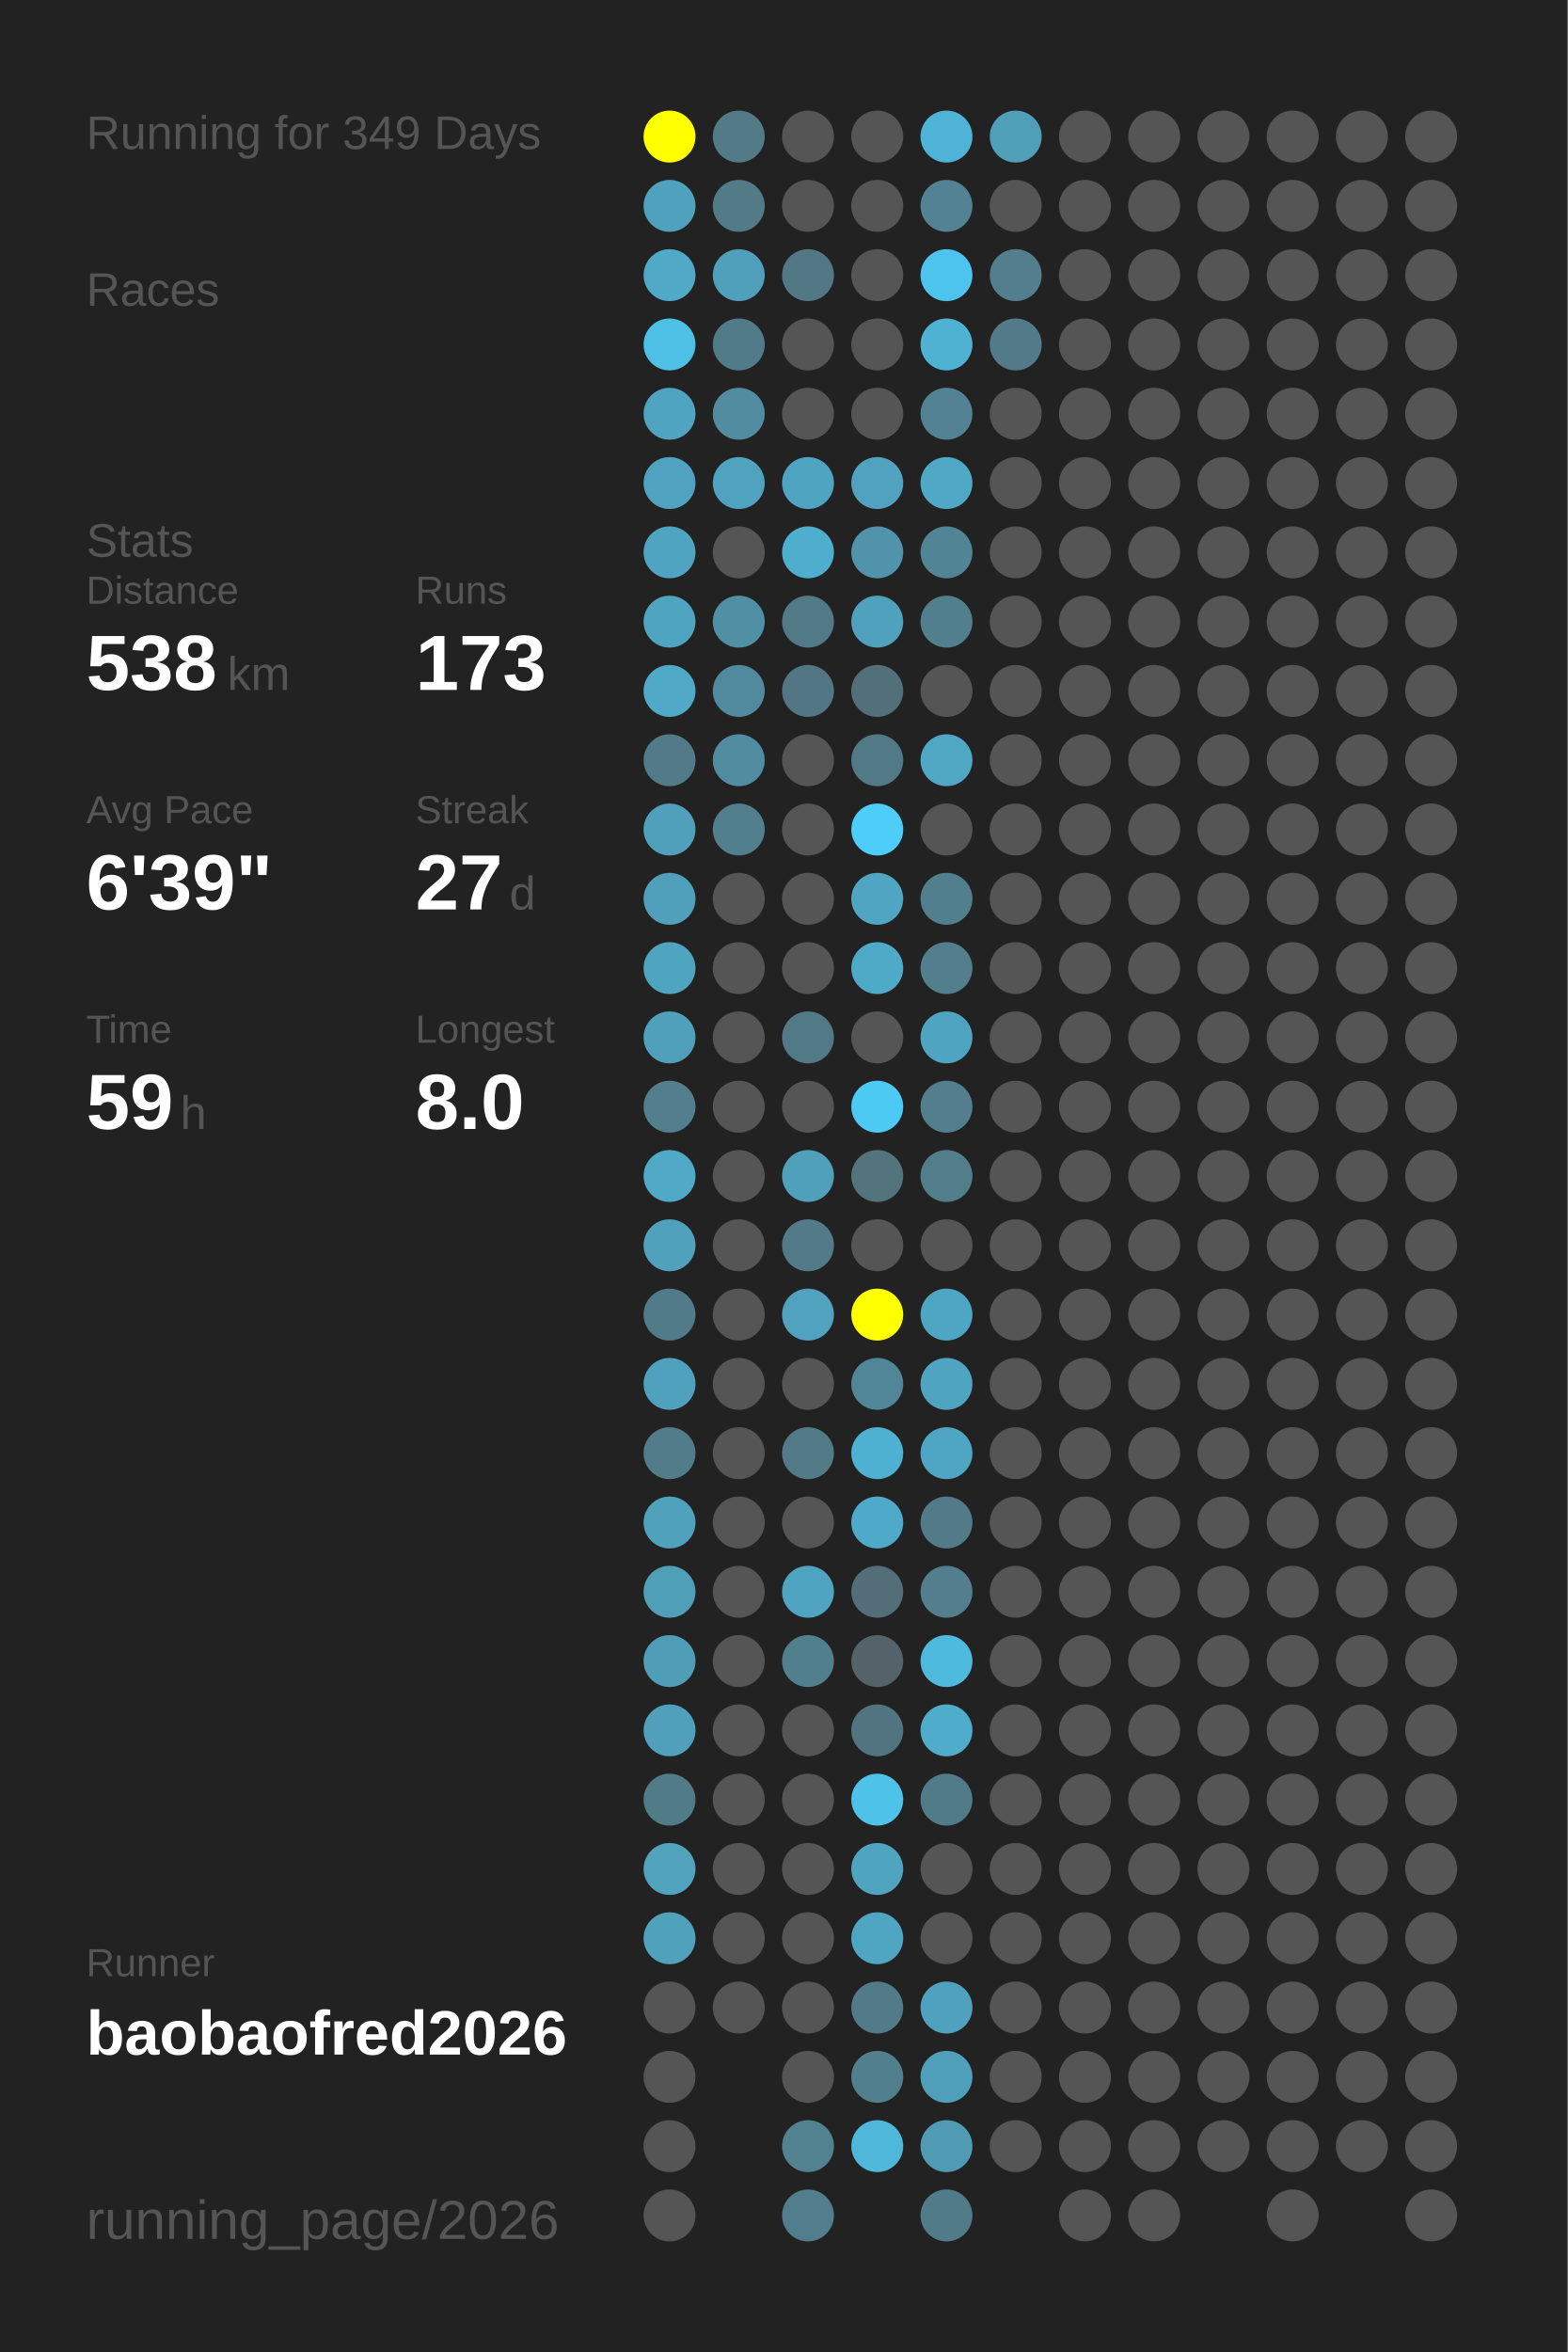
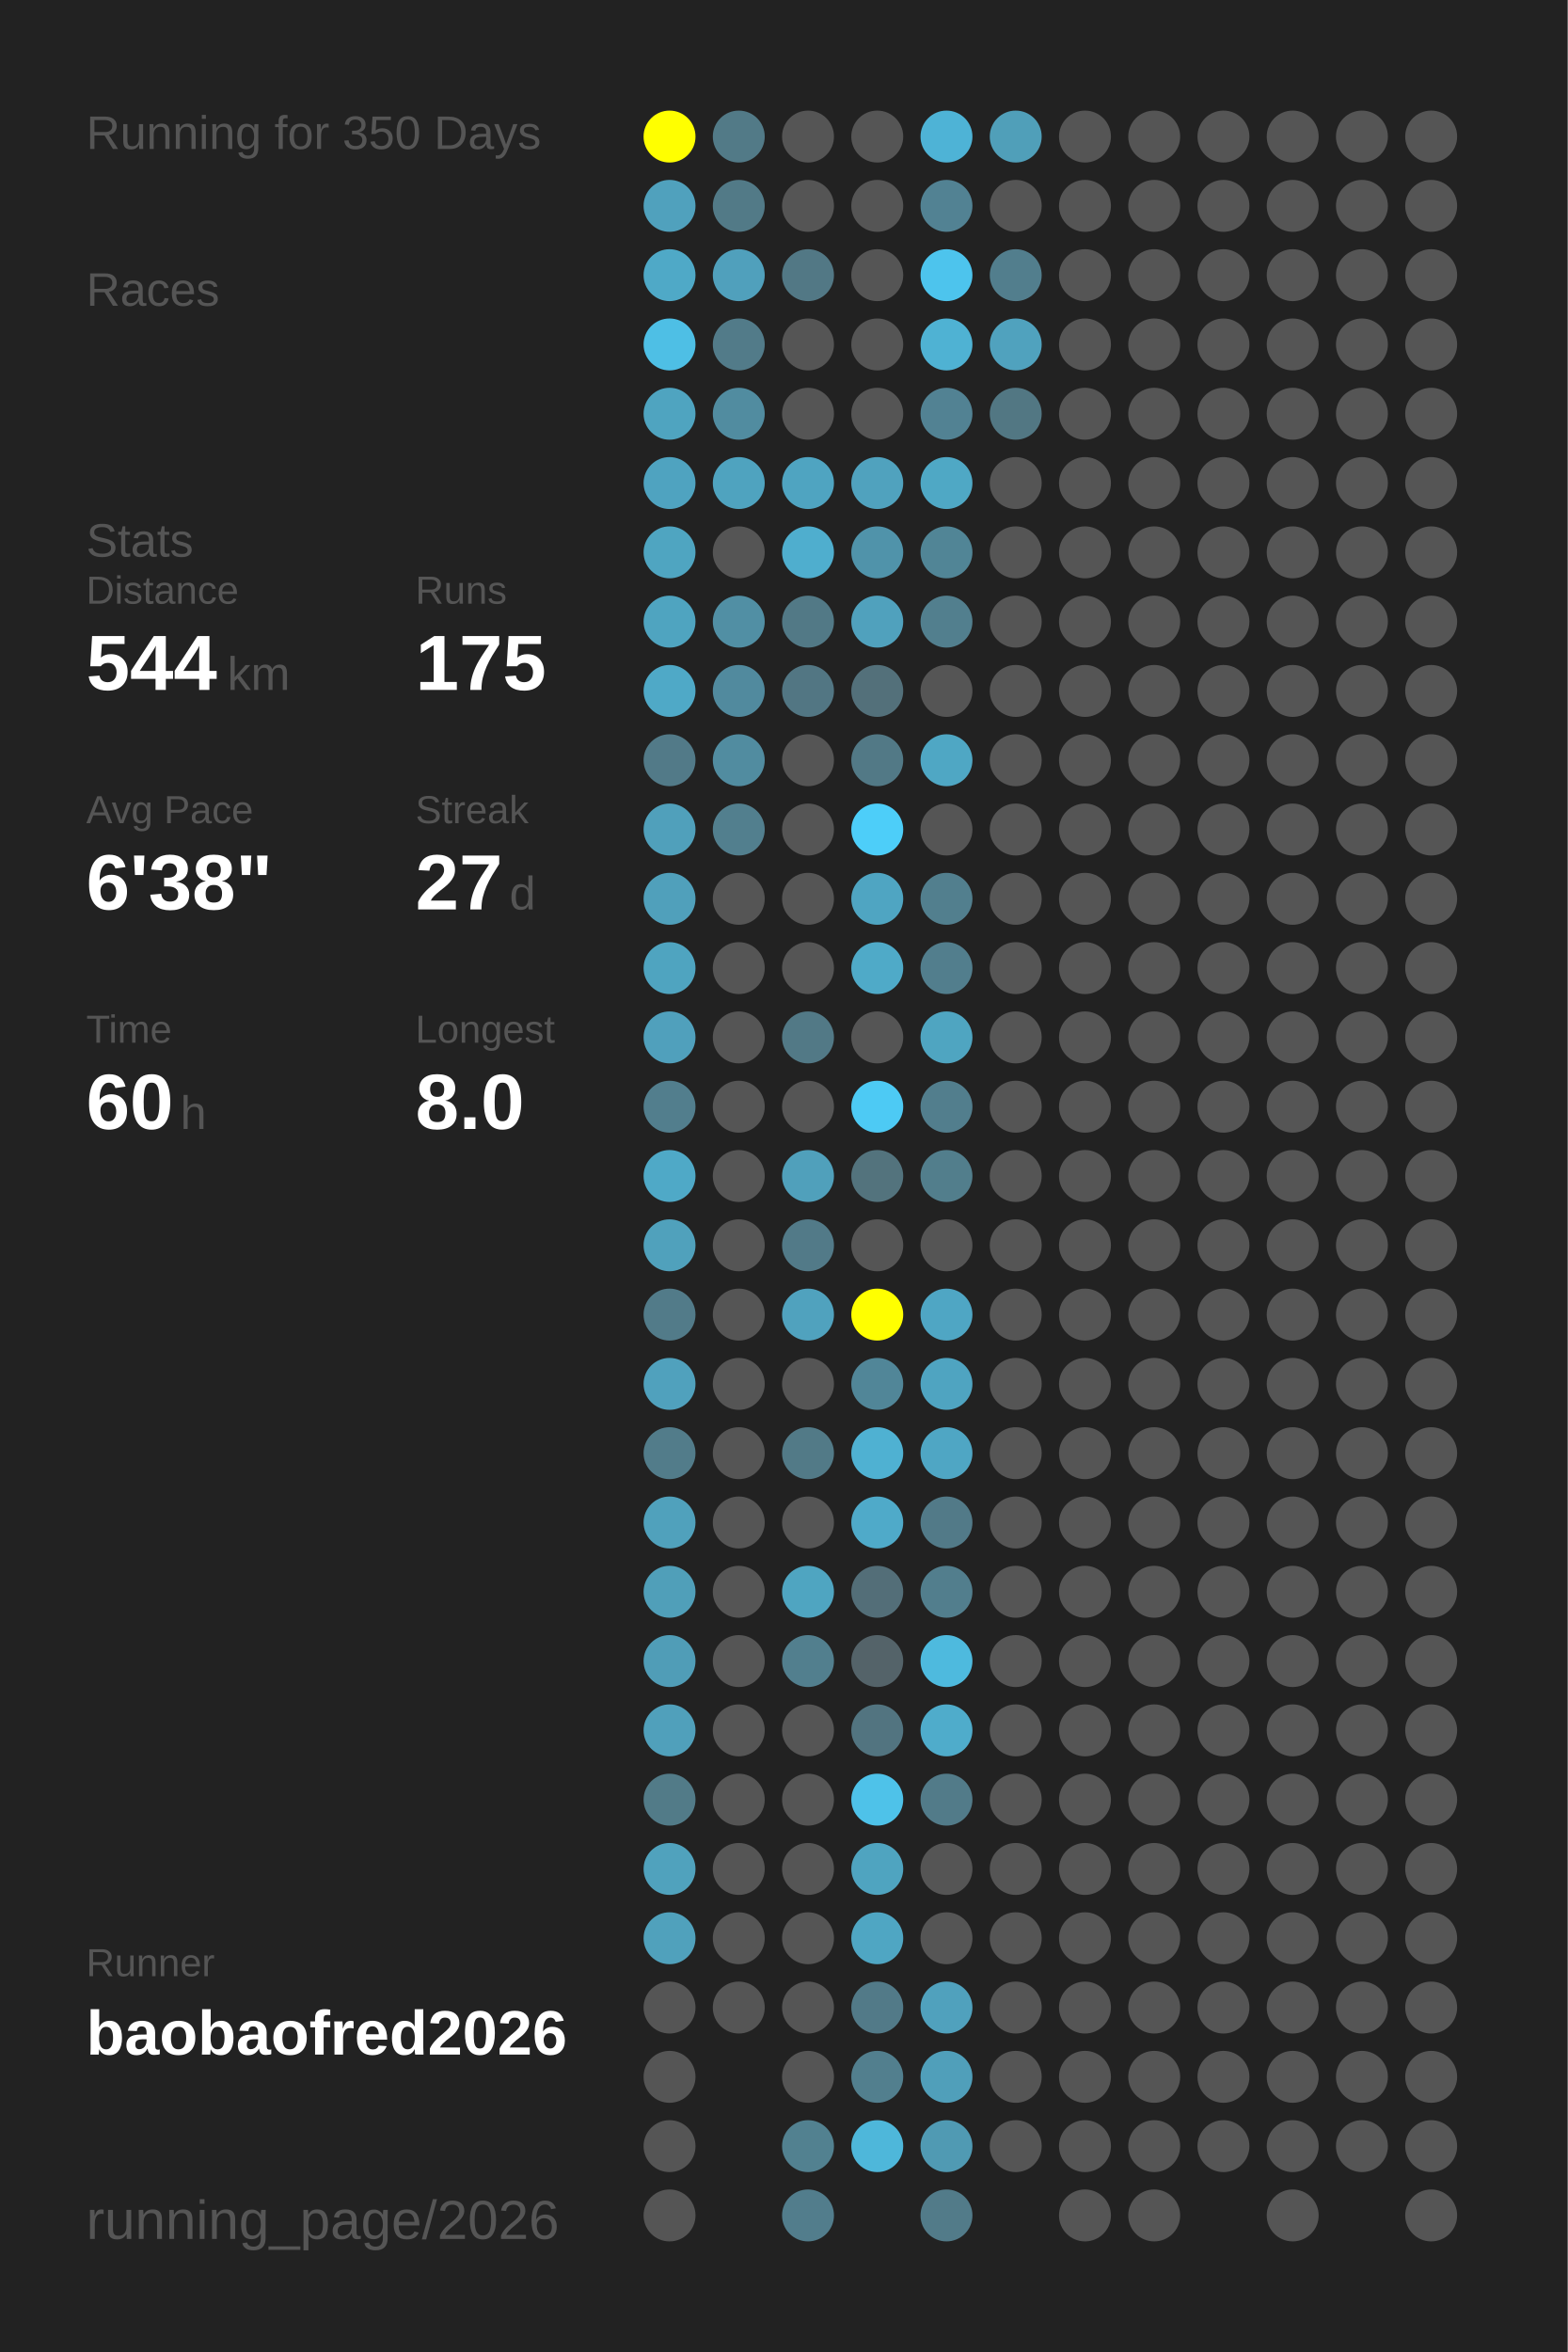
<svg xmlns="http://www.w3.org/2000/svg" baseProfile="full" height="300mm" version="1.1" viewBox="0,0,200,300" width="200mm">
  <defs />
  <rect fill="#222222" height="300" width="200" x="0" y="0" />
-   <text fill="#555555" style="font-size:6px; font-family:Arial;" x="11" y="19">Running for 349 Days</text>
+   <text fill="#555555" style="font-size:6px; font-family:Arial;" x="11" y="19">Running for 350 Days</text>
  <text fill="#555555" style="font-size:6px; font-family:Arial;" x="11" y="39">Races</text>
  <text fill="#555555" style="font-size:6px; font-family:Arial;" x="11" y="71">Stats</text>
  <text fill="#555555" style="font-size:5px; font-family:Arial;" x="11" y="77">Distance</text>
-   <text fill="#FFFFFF" style="font-size:10px; font-family:Arial; font-weight:bold;" x="11" y="88">538</text>
+   <text fill="#FFFFFF" style="font-size:10px; font-family:Arial; font-weight:bold;" x="11" y="88">544</text>
  <text fill="#555555" style="font-size:6px; font-family:Arial;" x="29" y="88">km</text>
  <text fill="#555555" style="font-size:5px; font-family:Arial;" x="53" y="77">Runs</text>
-   <text fill="#FFFFFF" style="font-size:10px; font-family:Arial; font-weight:bold;" x="53" y="88">173</text>
+   <text fill="#FFFFFF" style="font-size:10px; font-family:Arial; font-weight:bold;" x="53" y="88">175</text>
  <text fill="#555555" style="font-size:5px; font-family:Arial;" x="11" y="105">Avg Pace</text>
-   <text fill="#FFFFFF" style="font-size:10px; font-family:Arial; font-weight:bold;" x="11" y="116">6'39"</text>
+   <text fill="#FFFFFF" style="font-size:10px; font-family:Arial; font-weight:bold;" x="11" y="116">6'38"</text>
  <text fill="#555555" style="font-size:5px; font-family:Arial;" x="53" y="105">Streak</text>
  <text fill="#FFFFFF" style="font-size:10px; font-family:Arial; font-weight:bold;" x="53" y="116">27</text>
  <text fill="#555555" style="font-size:6px; font-family:Arial;" x="65" y="116">d</text>
  <text fill="#555555" style="font-size:5px; font-family:Arial;" x="11" y="133">Time</text>
-   <text fill="#FFFFFF" style="font-size:10px; font-family:Arial; font-weight:bold;" x="11" y="144">59</text>
+   <text fill="#FFFFFF" style="font-size:10px; font-family:Arial; font-weight:bold;" x="11" y="144">60</text>
  <text fill="#555555" style="font-size:6px; font-family:Arial;" x="23" y="144">h</text>
  <text fill="#555555" style="font-size:5px; font-family:Arial;" x="53" y="133">Longest</text>
  <text fill="#FFFFFF" style="font-size:10px; font-family:Arial; font-weight:bold;" x="53" y="144">8.0</text>
  <text fill="#555555" style="font-size:5px; font-family:Arial;" x="11" y="252.065">Runner</text>
  <text fill="#FFFFFF" style="font-size:8px; font-family:Arial; font-weight:bold;" x="11" y="262.065">baobaofred2026</text>
  <text fill="#555555" style="font-size:7px; font-family:Arial;" x="11" y="285.581">running_page/2026</text>
  <circle cx="85.417" cy="17.419" fill="#FFFF00" r="3.312" />
  <circle cx="85.417" cy="26.258" fill="#50a1bd" r="3.312" />
  <circle cx="85.417" cy="35.097" fill="#4fa9c7" r="3.312" />
  <circle cx="85.417" cy="43.935" fill="#4ebfe5" r="3.312" />
  <circle cx="85.417" cy="52.774" fill="#4fa4c0" r="3.312" />
  <circle cx="85.417" cy="61.613" fill="#4fa3c0" r="3.312" />
  <circle cx="85.417" cy="70.452" fill="#4fa5c1" r="3.312" />
  <circle cx="85.417" cy="79.29" fill="#4fa4c0" r="3.312" />
  <circle cx="85.417" cy="88.129" fill="#4fa9c7" r="3.312" />
  <circle cx="85.417" cy="96.968" fill="#527a88" r="3.312" />
  <circle cx="85.417" cy="105.806" fill="#50a0bb" r="3.312" />
  <circle cx="85.417" cy="114.645" fill="#50a0bb" r="3.312" />
  <circle cx="85.417" cy="123.484" fill="#4fa4c0" r="3.312" />
  <circle cx="85.417" cy="132.323" fill="#50a0bc" r="3.312" />
  <circle cx="85.417" cy="141.161" fill="#527e8d" r="3.312" />
  <circle cx="85.417" cy="150" fill="#4fa9c7" r="3.312" />
  <circle cx="85.417" cy="158.839" fill="#50a1bc" r="3.312" />
  <circle cx="85.417" cy="167.677" fill="#527b89" r="3.312" />
  <circle cx="85.417" cy="176.516" fill="#50a1bd" r="3.312" />
  <circle cx="85.417" cy="185.355" fill="#527c8a" r="3.312" />
  <circle cx="85.417" cy="194.194" fill="#50a1bc" r="3.312" />
  <circle cx="85.417" cy="203.032" fill="#509fb9" r="3.312" />
  <circle cx="85.417" cy="211.871" fill="#509db7" r="3.312" />
  <circle cx="85.417" cy="220.71" fill="#50a0bb" r="3.312" />
  <circle cx="85.417" cy="229.548" fill="#527b88" r="3.312" />
  <circle cx="85.417" cy="238.387" fill="#50a2bd" r="3.312" />
  <circle cx="85.417" cy="247.226" fill="#50a1bc" r="3.312" />
  <circle cx="85.417" cy="256.065" fill="#555555" r="3.312" />
  <circle cx="85.417" cy="264.903" fill="#555555" r="3.312" />
  <circle cx="85.417" cy="273.742" fill="#555555" r="3.312" />
  <circle cx="85.417" cy="282.581" fill="#555555" r="3.312" />
  <circle cx="94.25" cy="17.419" fill="#527a87" r="3.312" />
  <circle cx="94.25" cy="26.258" fill="#527a87" r="3.312" />
  <circle cx="94.25" cy="35.097" fill="#50a0bc" r="3.312" />
  <circle cx="94.25" cy="43.935" fill="#527b89" r="3.312" />
  <circle cx="94.25" cy="52.774" fill="#518ca0" r="3.312" />
  <circle cx="94.25" cy="61.613" fill="#4fa3bf" r="3.312" />
  <circle cx="94.25" cy="70.452" fill="#555555" r="3.312" />
  <circle cx="94.25" cy="79.29" fill="#518fa4" r="3.312" />
  <circle cx="94.25" cy="88.129" fill="#518a9e" r="3.312" />
  <circle cx="94.25" cy="96.968" fill="#518ca0" r="3.312" />
  <circle cx="94.25" cy="105.806" fill="#527f8e" r="3.312" />
  <circle cx="94.25" cy="114.645" fill="#555555" r="3.312" />
  <circle cx="94.25" cy="123.484" fill="#555555" r="3.312" />
  <circle cx="94.25" cy="132.323" fill="#555555" r="3.312" />
  <circle cx="94.25" cy="141.161" fill="#555555" r="3.312" />
  <circle cx="94.25" cy="150" fill="#555555" r="3.312" />
  <circle cx="94.25" cy="158.839" fill="#555555" r="3.312" />
  <circle cx="94.25" cy="167.677" fill="#555555" r="3.312" />
  <circle cx="94.25" cy="176.516" fill="#555555" r="3.312" />
  <circle cx="94.25" cy="185.355" fill="#555555" r="3.312" />
  <circle cx="94.25" cy="194.194" fill="#555555" r="3.312" />
  <circle cx="94.25" cy="203.032" fill="#555555" r="3.312" />
  <circle cx="94.25" cy="211.871" fill="#555555" r="3.312" />
  <circle cx="94.25" cy="220.71" fill="#555555" r="3.312" />
  <circle cx="94.25" cy="229.548" fill="#555555" r="3.312" />
  <circle cx="94.25" cy="238.387" fill="#555555" r="3.312" />
  <circle cx="94.25" cy="247.226" fill="#555555" r="3.312" />
  <circle cx="94.25" cy="256.065" fill="#555555" r="3.312" />
  <circle cx="103.083" cy="17.419" fill="#555555" r="3.312" />
  <circle cx="103.083" cy="26.258" fill="#555555" r="3.312" />
  <circle cx="103.083" cy="35.097" fill="#527885" r="3.312" />
  <circle cx="103.083" cy="43.935" fill="#555555" r="3.312" />
  <circle cx="103.083" cy="52.774" fill="#555555" r="3.312" />
  <circle cx="103.083" cy="61.613" fill="#4fa4c1" r="3.312" />
  <circle cx="103.083" cy="70.452" fill="#4faece" r="3.312" />
  <circle cx="103.083" cy="79.29" fill="#527986" r="3.312" />
  <circle cx="103.083" cy="88.129" fill="#527683" r="3.312" />
  <circle cx="103.083" cy="96.968" fill="#555555" r="3.312" />
  <circle cx="103.083" cy="105.806" fill="#555555" r="3.312" />
  <circle cx="103.083" cy="114.645" fill="#555555" r="3.312" />
  <circle cx="103.083" cy="123.484" fill="#555555" r="3.312" />
  <circle cx="103.083" cy="132.323" fill="#527986" r="3.312" />
  <circle cx="103.083" cy="141.161" fill="#555555" r="3.312" />
  <circle cx="103.083" cy="150" fill="#50a0bb" r="3.312" />
  <circle cx="103.083" cy="158.839" fill="#527a88" r="3.312" />
  <circle cx="103.083" cy="167.677" fill="#50a2be" r="3.312" />
  <circle cx="103.083" cy="176.516" fill="#555555" r="3.312" />
  <circle cx="103.083" cy="185.355" fill="#527a87" r="3.312" />
  <circle cx="103.083" cy="194.194" fill="#555555" r="3.312" />
  <circle cx="103.083" cy="203.032" fill="#4fa5c1" r="3.312" />
  <circle cx="103.083" cy="211.871" fill="#527f8e" r="3.312" />
  <circle cx="103.083" cy="220.71" fill="#555555" r="3.312" />
  <circle cx="103.083" cy="229.548" fill="#555555" r="3.312" />
  <circle cx="103.083" cy="238.387" fill="#555555" r="3.312" />
  <circle cx="103.083" cy="247.226" fill="#555555" r="3.312" />
  <circle cx="103.083" cy="256.065" fill="#555555" r="3.312" />
  <circle cx="103.083" cy="264.903" fill="#555555" r="3.312" />
  <circle cx="103.083" cy="273.742" fill="#528190" r="3.312" />
  <circle cx="103.083" cy="282.581" fill="#527d8c" r="3.312" />
  <circle cx="111.917" cy="17.419" fill="#555555" r="3.312" />
  <circle cx="111.917" cy="26.258" fill="#555555" r="3.312" />
  <circle cx="111.917" cy="35.097" fill="#555555" r="3.312" />
  <circle cx="111.917" cy="43.935" fill="#555555" r="3.312" />
  <circle cx="111.917" cy="52.774" fill="#555555" r="3.312" />
  <circle cx="111.917" cy="61.613" fill="#50a2be" r="3.312" />
  <circle cx="111.917" cy="70.452" fill="#5093aa" r="3.312" />
  <circle cx="111.917" cy="79.29" fill="#50a1bd" r="3.312" />
  <circle cx="111.917" cy="88.129" fill="#53707a" r="3.312" />
  <circle cx="111.917" cy="96.968" fill="#527986" r="3.312" />
  <circle cx="111.917" cy="105.806" fill="#4dcef9" r="3.312" />
  <circle cx="111.917" cy="114.645" fill="#4fa5c2" r="3.312" />
  <circle cx="111.917" cy="123.484" fill="#4faac8" r="3.312" />
  <circle cx="111.917" cy="132.323" fill="#555555" r="3.312" />
  <circle cx="111.917" cy="141.161" fill="#4dcaf4" r="3.312" />
  <circle cx="111.917" cy="150" fill="#53737d" r="3.312" />
  <circle cx="111.917" cy="158.839" fill="#555555" r="3.312" />
  <circle cx="111.917" cy="167.677" fill="#FFFF00" r="3.312" />
  <circle cx="111.917" cy="176.516" fill="#518698" r="3.312" />
  <circle cx="111.917" cy="185.355" fill="#4fb1d2" r="3.312" />
  <circle cx="111.917" cy="194.194" fill="#4faac9" r="3.312" />
  <circle cx="111.917" cy="203.032" fill="#536e78" r="3.312" />
  <circle cx="111.917" cy="211.871" fill="#546369" r="3.312" />
  <circle cx="111.917" cy="220.71" fill="#527480" r="3.312" />
  <circle cx="111.917" cy="229.548" fill="#4ec2e9" r="3.312" />
  <circle cx="111.917" cy="238.387" fill="#4fa4c0" r="3.312" />
  <circle cx="111.917" cy="247.226" fill="#4fa6c3" r="3.312" />
  <circle cx="111.917" cy="256.065" fill="#527a88" r="3.312" />
  <circle cx="111.917" cy="264.903" fill="#527f8e" r="3.312" />
  <circle cx="111.917" cy="273.742" fill="#4eb7da" r="3.312" />
  <circle cx="120.75" cy="17.419" fill="#4eb3d6" r="3.312" />
  <circle cx="120.75" cy="26.258" fill="#528293" r="3.312" />
  <circle cx="120.75" cy="35.097" fill="#4dc4ed" r="3.312" />
  <circle cx="120.75" cy="43.935" fill="#4fb2d3" r="3.312" />
  <circle cx="120.75" cy="52.774" fill="#528293" r="3.312" />
  <circle cx="120.75" cy="61.613" fill="#4fa8c5" r="3.312" />
  <circle cx="120.75" cy="70.452" fill="#518596" r="3.312" />
  <circle cx="120.75" cy="79.29" fill="#527f8e" r="3.312" />
  <circle cx="120.75" cy="88.129" fill="#555555" r="3.312" />
  <circle cx="120.75" cy="96.968" fill="#4fa7c4" r="3.312" />
  <circle cx="120.75" cy="105.806" fill="#555555" r="3.312" />
  <circle cx="120.75" cy="114.645" fill="#527f8e" r="3.312" />
  <circle cx="120.75" cy="123.484" fill="#527e8d" r="3.312" />
  <circle cx="120.75" cy="132.323" fill="#4fa5c1" r="3.312" />
  <circle cx="120.75" cy="141.161" fill="#527e8d" r="3.312" />
  <circle cx="120.75" cy="150" fill="#527e8c" r="3.312" />
  <circle cx="120.75" cy="158.839" fill="#555555" r="3.312" />
  <circle cx="120.75" cy="167.677" fill="#4fa6c4" r="3.312" />
  <circle cx="120.75" cy="176.516" fill="#4fa4c1" r="3.312" />
  <circle cx="120.75" cy="185.355" fill="#4fa6c4" r="3.312" />
  <circle cx="120.75" cy="194.194" fill="#527a88" r="3.312" />
  <circle cx="120.75" cy="203.032" fill="#527e8d" r="3.312" />
  <circle cx="120.75" cy="211.871" fill="#4ebade" r="3.312" />
  <circle cx="120.75" cy="220.71" fill="#4faccb" r="3.312" />
  <circle cx="120.75" cy="229.548" fill="#527b89" r="3.312" />
  <circle cx="120.75" cy="238.387" fill="#555555" r="3.312" />
  <circle cx="120.75" cy="247.226" fill="#555555" r="3.312" />
  <circle cx="120.75" cy="256.065" fill="#50a1bd" r="3.312" />
  <circle cx="120.75" cy="264.903" fill="#509fba" r="3.312" />
  <circle cx="120.75" cy="273.742" fill="#509ab3" r="3.312" />
  <circle cx="120.75" cy="282.581" fill="#527b89" r="3.312" />
  <circle cx="129.583" cy="17.419" fill="#509fb9" r="3.312" />
  <circle cx="129.583" cy="26.258" fill="#555555" r="3.312" />
  <circle cx="129.583" cy="35.097" fill="#527e8d" r="3.312" />
-   <circle cx="129.583" cy="43.935" fill="#527a88" r="3.312" />
-   <circle cx="129.583" cy="52.774" fill="#555555" r="3.312" />
+   <circle cx="129.583" cy="43.935" fill="#50a2be" r="3.312" />
+   <circle cx="129.583" cy="52.774" fill="#527783" r="3.312" />
  <circle cx="129.583" cy="61.613" fill="#555555" r="3.312" />
  <circle cx="129.583" cy="70.452" fill="#555555" r="3.312" />
  <circle cx="129.583" cy="79.29" fill="#555555" r="3.312" />
  <circle cx="129.583" cy="88.129" fill="#555555" r="3.312" />
  <circle cx="129.583" cy="96.968" fill="#555555" r="3.312" />
  <circle cx="129.583" cy="105.806" fill="#555555" r="3.312" />
  <circle cx="129.583" cy="114.645" fill="#555555" r="3.312" />
  <circle cx="129.583" cy="123.484" fill="#555555" r="3.312" />
  <circle cx="129.583" cy="132.323" fill="#555555" r="3.312" />
  <circle cx="129.583" cy="141.161" fill="#555555" r="3.312" />
  <circle cx="129.583" cy="150" fill="#555555" r="3.312" />
  <circle cx="129.583" cy="158.839" fill="#555555" r="3.312" />
  <circle cx="129.583" cy="167.677" fill="#555555" r="3.312" />
  <circle cx="129.583" cy="176.516" fill="#555555" r="3.312" />
  <circle cx="129.583" cy="185.355" fill="#555555" r="3.312" />
  <circle cx="129.583" cy="194.194" fill="#555555" r="3.312" />
  <circle cx="129.583" cy="203.032" fill="#555555" r="3.312" />
  <circle cx="129.583" cy="211.871" fill="#555555" r="3.312" />
  <circle cx="129.583" cy="220.71" fill="#555555" r="3.312" />
  <circle cx="129.583" cy="229.548" fill="#555555" r="3.312" />
  <circle cx="129.583" cy="238.387" fill="#555555" r="3.312" />
  <circle cx="129.583" cy="247.226" fill="#555555" r="3.312" />
  <circle cx="129.583" cy="256.065" fill="#555555" r="3.312" />
  <circle cx="129.583" cy="264.903" fill="#555555" r="3.312" />
  <circle cx="129.583" cy="273.742" fill="#555555" r="3.312" />
  <circle cx="138.417" cy="17.419" fill="#555555" r="3.312" />
  <circle cx="138.417" cy="26.258" fill="#555555" r="3.312" />
  <circle cx="138.417" cy="35.097" fill="#555555" r="3.312" />
  <circle cx="138.417" cy="43.935" fill="#555555" r="3.312" />
  <circle cx="138.417" cy="52.774" fill="#555555" r="3.312" />
  <circle cx="138.417" cy="61.613" fill="#555555" r="3.312" />
  <circle cx="138.417" cy="70.452" fill="#555555" r="3.312" />
  <circle cx="138.417" cy="79.29" fill="#555555" r="3.312" />
  <circle cx="138.417" cy="88.129" fill="#555555" r="3.312" />
  <circle cx="138.417" cy="96.968" fill="#555555" r="3.312" />
  <circle cx="138.417" cy="105.806" fill="#555555" r="3.312" />
  <circle cx="138.417" cy="114.645" fill="#555555" r="3.312" />
  <circle cx="138.417" cy="123.484" fill="#555555" r="3.312" />
  <circle cx="138.417" cy="132.323" fill="#555555" r="3.312" />
  <circle cx="138.417" cy="141.161" fill="#555555" r="3.312" />
  <circle cx="138.417" cy="150" fill="#555555" r="3.312" />
  <circle cx="138.417" cy="158.839" fill="#555555" r="3.312" />
  <circle cx="138.417" cy="167.677" fill="#555555" r="3.312" />
  <circle cx="138.417" cy="176.516" fill="#555555" r="3.312" />
  <circle cx="138.417" cy="185.355" fill="#555555" r="3.312" />
  <circle cx="138.417" cy="194.194" fill="#555555" r="3.312" />
  <circle cx="138.417" cy="203.032" fill="#555555" r="3.312" />
  <circle cx="138.417" cy="211.871" fill="#555555" r="3.312" />
  <circle cx="138.417" cy="220.71" fill="#555555" r="3.312" />
  <circle cx="138.417" cy="229.548" fill="#555555" r="3.312" />
  <circle cx="138.417" cy="238.387" fill="#555555" r="3.312" />
  <circle cx="138.417" cy="247.226" fill="#555555" r="3.312" />
  <circle cx="138.417" cy="256.065" fill="#555555" r="3.312" />
  <circle cx="138.417" cy="264.903" fill="#555555" r="3.312" />
  <circle cx="138.417" cy="273.742" fill="#555555" r="3.312" />
  <circle cx="138.417" cy="282.581" fill="#555555" r="3.312" />
  <circle cx="147.25" cy="17.419" fill="#555555" r="3.312" />
  <circle cx="147.25" cy="26.258" fill="#555555" r="3.312" />
  <circle cx="147.25" cy="35.097" fill="#555555" r="3.312" />
  <circle cx="147.25" cy="43.935" fill="#555555" r="3.312" />
  <circle cx="147.25" cy="52.774" fill="#555555" r="3.312" />
  <circle cx="147.25" cy="61.613" fill="#555555" r="3.312" />
  <circle cx="147.25" cy="70.452" fill="#555555" r="3.312" />
  <circle cx="147.25" cy="79.29" fill="#555555" r="3.312" />
  <circle cx="147.25" cy="88.129" fill="#555555" r="3.312" />
  <circle cx="147.25" cy="96.968" fill="#555555" r="3.312" />
  <circle cx="147.25" cy="105.806" fill="#555555" r="3.312" />
  <circle cx="147.25" cy="114.645" fill="#555555" r="3.312" />
  <circle cx="147.25" cy="123.484" fill="#555555" r="3.312" />
  <circle cx="147.25" cy="132.323" fill="#555555" r="3.312" />
  <circle cx="147.25" cy="141.161" fill="#555555" r="3.312" />
  <circle cx="147.25" cy="150" fill="#555555" r="3.312" />
  <circle cx="147.25" cy="158.839" fill="#555555" r="3.312" />
  <circle cx="147.25" cy="167.677" fill="#555555" r="3.312" />
  <circle cx="147.25" cy="176.516" fill="#555555" r="3.312" />
  <circle cx="147.25" cy="185.355" fill="#555555" r="3.312" />
  <circle cx="147.25" cy="194.194" fill="#555555" r="3.312" />
  <circle cx="147.25" cy="203.032" fill="#555555" r="3.312" />
  <circle cx="147.25" cy="211.871" fill="#555555" r="3.312" />
  <circle cx="147.25" cy="220.71" fill="#555555" r="3.312" />
  <circle cx="147.25" cy="229.548" fill="#555555" r="3.312" />
  <circle cx="147.25" cy="238.387" fill="#555555" r="3.312" />
  <circle cx="147.25" cy="247.226" fill="#555555" r="3.312" />
  <circle cx="147.25" cy="256.065" fill="#555555" r="3.312" />
  <circle cx="147.25" cy="264.903" fill="#555555" r="3.312" />
  <circle cx="147.25" cy="273.742" fill="#555555" r="3.312" />
  <circle cx="147.25" cy="282.581" fill="#555555" r="3.312" />
  <circle cx="156.083" cy="17.419" fill="#555555" r="3.312" />
  <circle cx="156.083" cy="26.258" fill="#555555" r="3.312" />
  <circle cx="156.083" cy="35.097" fill="#555555" r="3.312" />
  <circle cx="156.083" cy="43.935" fill="#555555" r="3.312" />
  <circle cx="156.083" cy="52.774" fill="#555555" r="3.312" />
  <circle cx="156.083" cy="61.613" fill="#555555" r="3.312" />
  <circle cx="156.083" cy="70.452" fill="#555555" r="3.312" />
  <circle cx="156.083" cy="79.29" fill="#555555" r="3.312" />
  <circle cx="156.083" cy="88.129" fill="#555555" r="3.312" />
  <circle cx="156.083" cy="96.968" fill="#555555" r="3.312" />
  <circle cx="156.083" cy="105.806" fill="#555555" r="3.312" />
  <circle cx="156.083" cy="114.645" fill="#555555" r="3.312" />
  <circle cx="156.083" cy="123.484" fill="#555555" r="3.312" />
  <circle cx="156.083" cy="132.323" fill="#555555" r="3.312" />
  <circle cx="156.083" cy="141.161" fill="#555555" r="3.312" />
  <circle cx="156.083" cy="150" fill="#555555" r="3.312" />
  <circle cx="156.083" cy="158.839" fill="#555555" r="3.312" />
  <circle cx="156.083" cy="167.677" fill="#555555" r="3.312" />
  <circle cx="156.083" cy="176.516" fill="#555555" r="3.312" />
  <circle cx="156.083" cy="185.355" fill="#555555" r="3.312" />
  <circle cx="156.083" cy="194.194" fill="#555555" r="3.312" />
  <circle cx="156.083" cy="203.032" fill="#555555" r="3.312" />
  <circle cx="156.083" cy="211.871" fill="#555555" r="3.312" />
  <circle cx="156.083" cy="220.71" fill="#555555" r="3.312" />
  <circle cx="156.083" cy="229.548" fill="#555555" r="3.312" />
  <circle cx="156.083" cy="238.387" fill="#555555" r="3.312" />
  <circle cx="156.083" cy="247.226" fill="#555555" r="3.312" />
  <circle cx="156.083" cy="256.065" fill="#555555" r="3.312" />
  <circle cx="156.083" cy="264.903" fill="#555555" r="3.312" />
  <circle cx="156.083" cy="273.742" fill="#555555" r="3.312" />
  <circle cx="164.917" cy="17.419" fill="#555555" r="3.312" />
  <circle cx="164.917" cy="26.258" fill="#555555" r="3.312" />
  <circle cx="164.917" cy="35.097" fill="#555555" r="3.312" />
  <circle cx="164.917" cy="43.935" fill="#555555" r="3.312" />
  <circle cx="164.917" cy="52.774" fill="#555555" r="3.312" />
  <circle cx="164.917" cy="61.613" fill="#555555" r="3.312" />
  <circle cx="164.917" cy="70.452" fill="#555555" r="3.312" />
  <circle cx="164.917" cy="79.29" fill="#555555" r="3.312" />
  <circle cx="164.917" cy="88.129" fill="#555555" r="3.312" />
  <circle cx="164.917" cy="96.968" fill="#555555" r="3.312" />
  <circle cx="164.917" cy="105.806" fill="#555555" r="3.312" />
  <circle cx="164.917" cy="114.645" fill="#555555" r="3.312" />
  <circle cx="164.917" cy="123.484" fill="#555555" r="3.312" />
  <circle cx="164.917" cy="132.323" fill="#555555" r="3.312" />
  <circle cx="164.917" cy="141.161" fill="#555555" r="3.312" />
  <circle cx="164.917" cy="150" fill="#555555" r="3.312" />
  <circle cx="164.917" cy="158.839" fill="#555555" r="3.312" />
  <circle cx="164.917" cy="167.677" fill="#555555" r="3.312" />
  <circle cx="164.917" cy="176.516" fill="#555555" r="3.312" />
  <circle cx="164.917" cy="185.355" fill="#555555" r="3.312" />
  <circle cx="164.917" cy="194.194" fill="#555555" r="3.312" />
  <circle cx="164.917" cy="203.032" fill="#555555" r="3.312" />
  <circle cx="164.917" cy="211.871" fill="#555555" r="3.312" />
  <circle cx="164.917" cy="220.71" fill="#555555" r="3.312" />
  <circle cx="164.917" cy="229.548" fill="#555555" r="3.312" />
  <circle cx="164.917" cy="238.387" fill="#555555" r="3.312" />
  <circle cx="164.917" cy="247.226" fill="#555555" r="3.312" />
  <circle cx="164.917" cy="256.065" fill="#555555" r="3.312" />
  <circle cx="164.917" cy="264.903" fill="#555555" r="3.312" />
  <circle cx="164.917" cy="273.742" fill="#555555" r="3.312" />
  <circle cx="164.917" cy="282.581" fill="#555555" r="3.312" />
  <circle cx="173.75" cy="17.419" fill="#555555" r="3.312" />
  <circle cx="173.75" cy="26.258" fill="#555555" r="3.312" />
  <circle cx="173.75" cy="35.097" fill="#555555" r="3.312" />
  <circle cx="173.75" cy="43.935" fill="#555555" r="3.312" />
  <circle cx="173.75" cy="52.774" fill="#555555" r="3.312" />
  <circle cx="173.75" cy="61.613" fill="#555555" r="3.312" />
  <circle cx="173.75" cy="70.452" fill="#555555" r="3.312" />
  <circle cx="173.75" cy="79.29" fill="#555555" r="3.312" />
  <circle cx="173.75" cy="88.129" fill="#555555" r="3.312" />
  <circle cx="173.75" cy="96.968" fill="#555555" r="3.312" />
  <circle cx="173.75" cy="105.806" fill="#555555" r="3.312" />
  <circle cx="173.75" cy="114.645" fill="#555555" r="3.312" />
  <circle cx="173.75" cy="123.484" fill="#555555" r="3.312" />
  <circle cx="173.75" cy="132.323" fill="#555555" r="3.312" />
  <circle cx="173.75" cy="141.161" fill="#555555" r="3.312" />
  <circle cx="173.75" cy="150" fill="#555555" r="3.312" />
  <circle cx="173.75" cy="158.839" fill="#555555" r="3.312" />
  <circle cx="173.75" cy="167.677" fill="#555555" r="3.312" />
  <circle cx="173.75" cy="176.516" fill="#555555" r="3.312" />
  <circle cx="173.75" cy="185.355" fill="#555555" r="3.312" />
  <circle cx="173.75" cy="194.194" fill="#555555" r="3.312" />
  <circle cx="173.75" cy="203.032" fill="#555555" r="3.312" />
  <circle cx="173.75" cy="211.871" fill="#555555" r="3.312" />
  <circle cx="173.75" cy="220.71" fill="#555555" r="3.312" />
  <circle cx="173.75" cy="229.548" fill="#555555" r="3.312" />
  <circle cx="173.75" cy="238.387" fill="#555555" r="3.312" />
  <circle cx="173.75" cy="247.226" fill="#555555" r="3.312" />
  <circle cx="173.75" cy="256.065" fill="#555555" r="3.312" />
  <circle cx="173.75" cy="264.903" fill="#555555" r="3.312" />
  <circle cx="173.75" cy="273.742" fill="#555555" r="3.312" />
  <circle cx="182.583" cy="17.419" fill="#555555" r="3.312" />
  <circle cx="182.583" cy="26.258" fill="#555555" r="3.312" />
  <circle cx="182.583" cy="35.097" fill="#555555" r="3.312" />
  <circle cx="182.583" cy="43.935" fill="#555555" r="3.312" />
  <circle cx="182.583" cy="52.774" fill="#555555" r="3.312" />
  <circle cx="182.583" cy="61.613" fill="#555555" r="3.312" />
  <circle cx="182.583" cy="70.452" fill="#555555" r="3.312" />
  <circle cx="182.583" cy="79.29" fill="#555555" r="3.312" />
  <circle cx="182.583" cy="88.129" fill="#555555" r="3.312" />
  <circle cx="182.583" cy="96.968" fill="#555555" r="3.312" />
  <circle cx="182.583" cy="105.806" fill="#555555" r="3.312" />
  <circle cx="182.583" cy="114.645" fill="#555555" r="3.312" />
  <circle cx="182.583" cy="123.484" fill="#555555" r="3.312" />
  <circle cx="182.583" cy="132.323" fill="#555555" r="3.312" />
  <circle cx="182.583" cy="141.161" fill="#555555" r="3.312" />
  <circle cx="182.583" cy="150" fill="#555555" r="3.312" />
  <circle cx="182.583" cy="158.839" fill="#555555" r="3.312" />
  <circle cx="182.583" cy="167.677" fill="#555555" r="3.312" />
  <circle cx="182.583" cy="176.516" fill="#555555" r="3.312" />
  <circle cx="182.583" cy="185.355" fill="#555555" r="3.312" />
  <circle cx="182.583" cy="194.194" fill="#555555" r="3.312" />
  <circle cx="182.583" cy="203.032" fill="#555555" r="3.312" />
  <circle cx="182.583" cy="211.871" fill="#555555" r="3.312" />
  <circle cx="182.583" cy="220.71" fill="#555555" r="3.312" />
  <circle cx="182.583" cy="229.548" fill="#555555" r="3.312" />
  <circle cx="182.583" cy="238.387" fill="#555555" r="3.312" />
  <circle cx="182.583" cy="247.226" fill="#555555" r="3.312" />
  <circle cx="182.583" cy="256.065" fill="#555555" r="3.312" />
  <circle cx="182.583" cy="264.903" fill="#555555" r="3.312" />
  <circle cx="182.583" cy="273.742" fill="#555555" r="3.312" />
  <circle cx="182.583" cy="282.581" fill="#555555" r="3.312" />
</svg>
